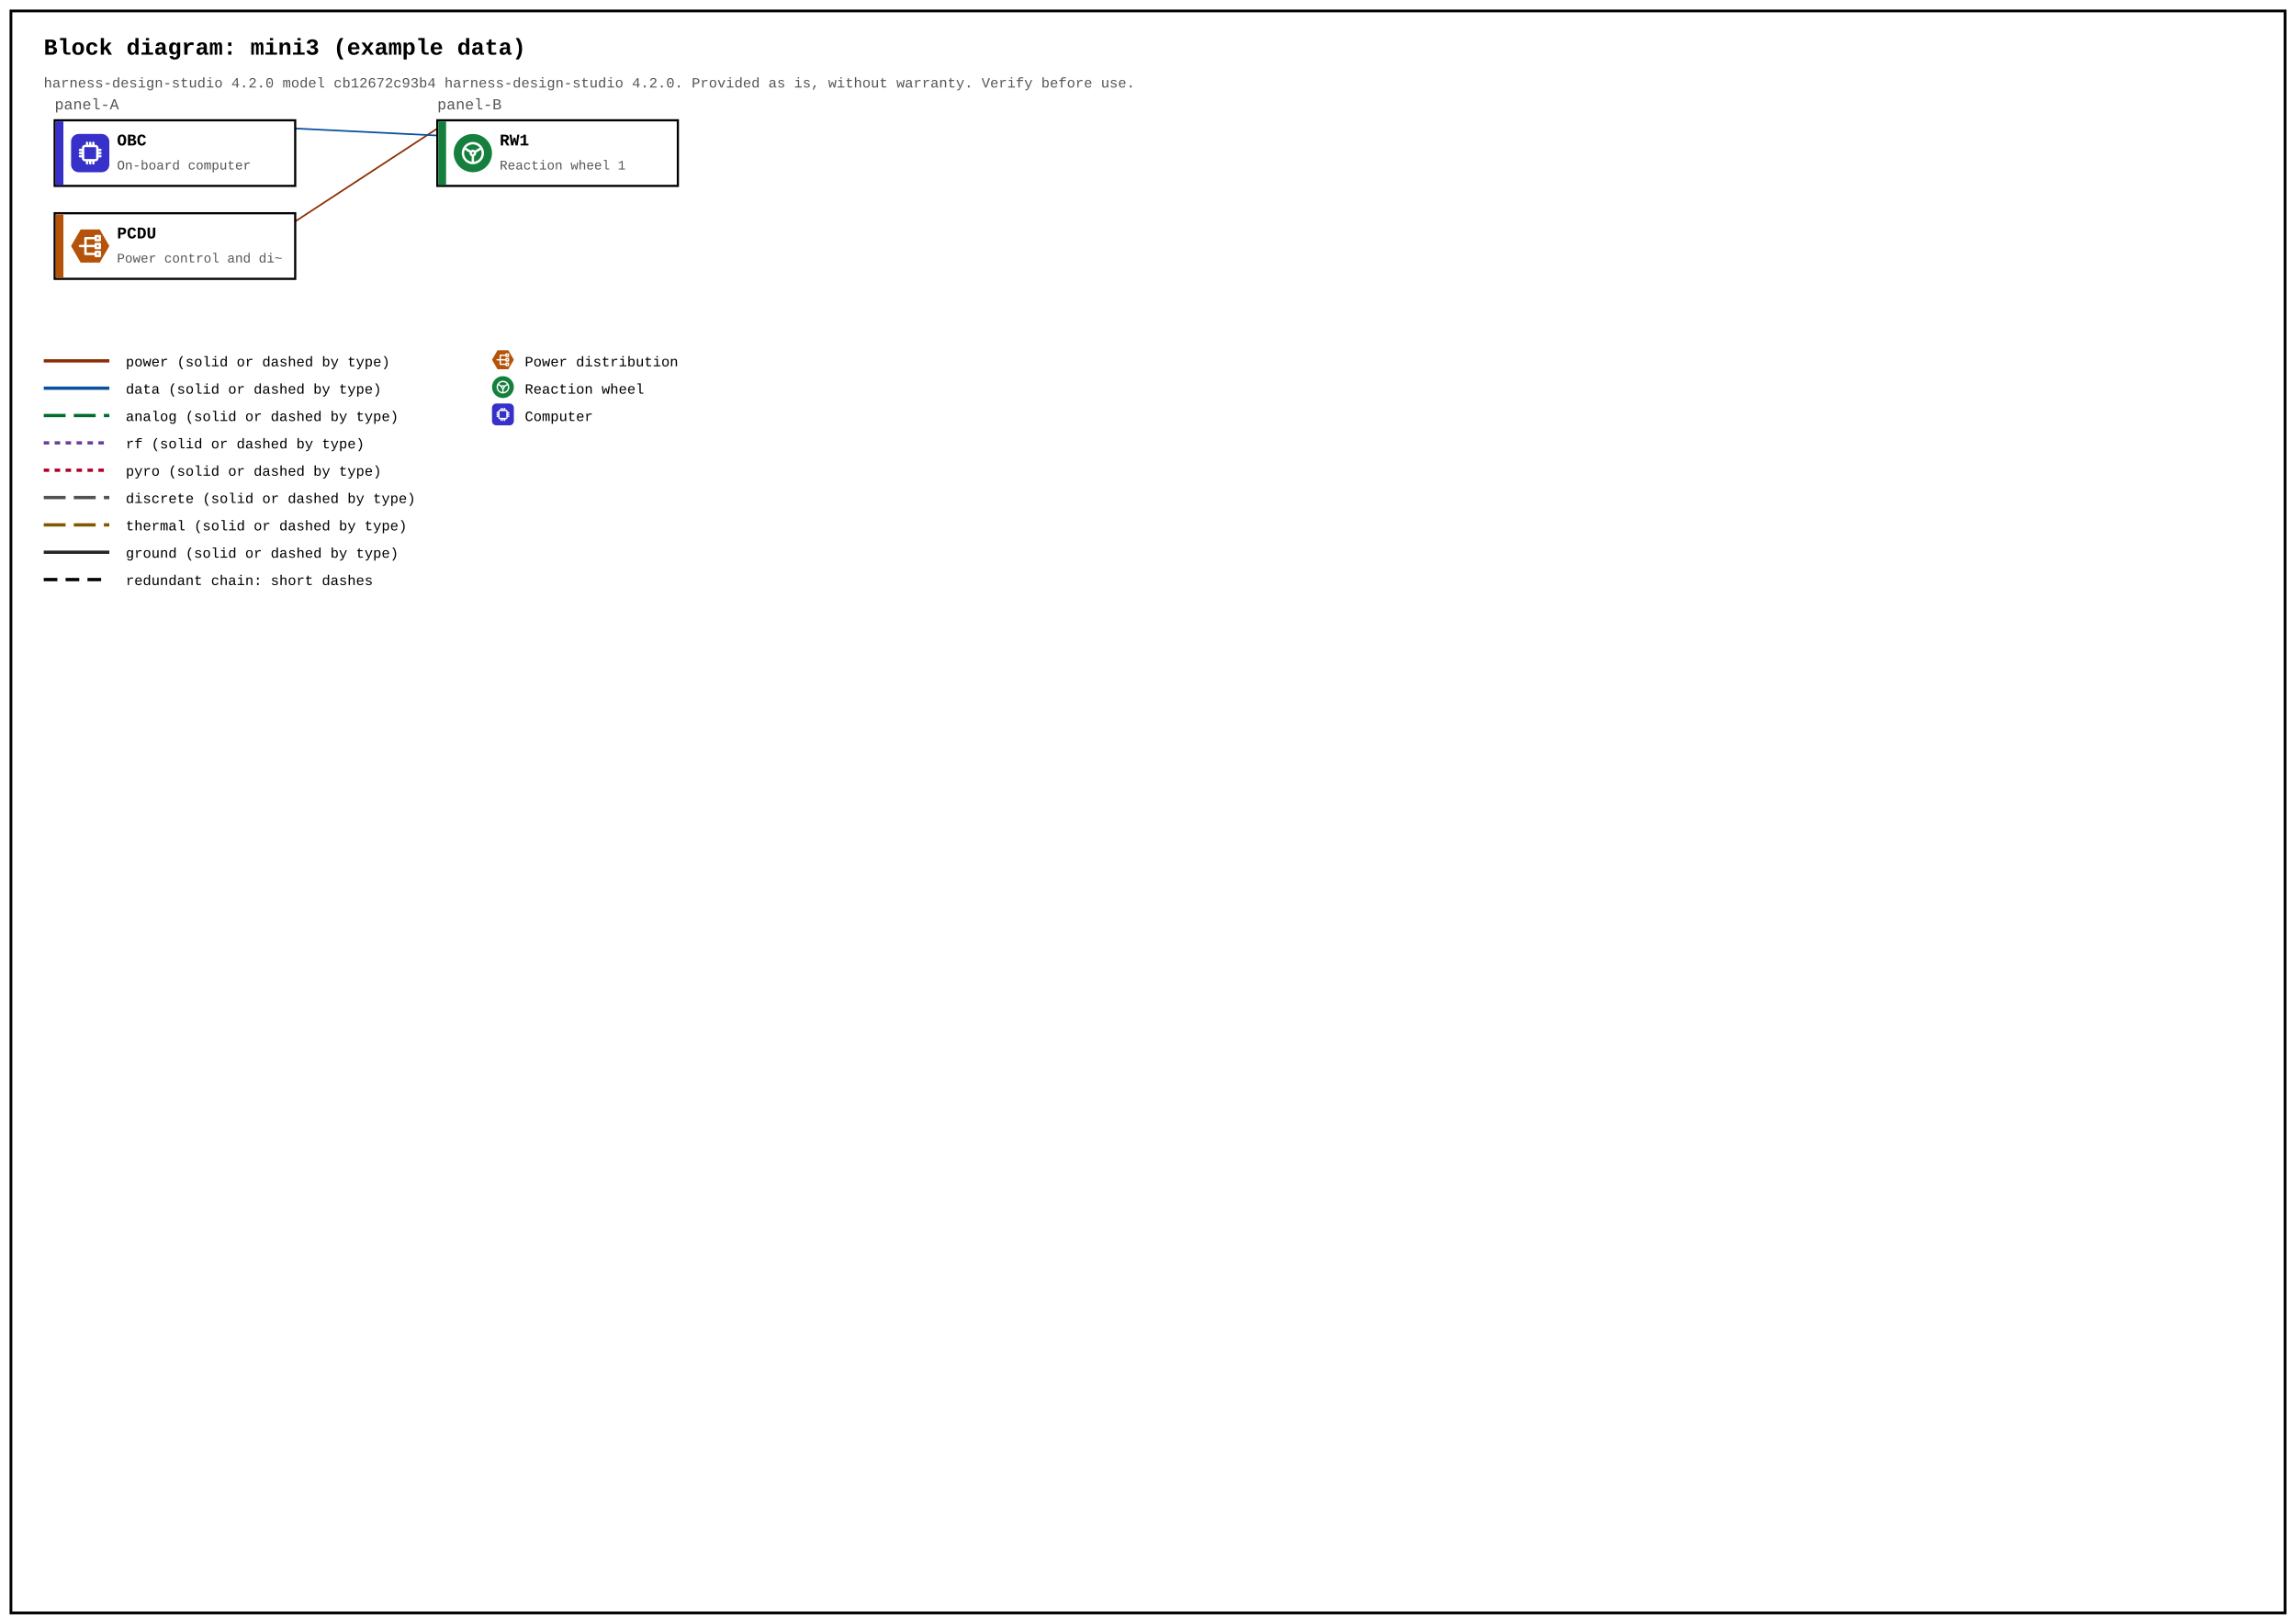
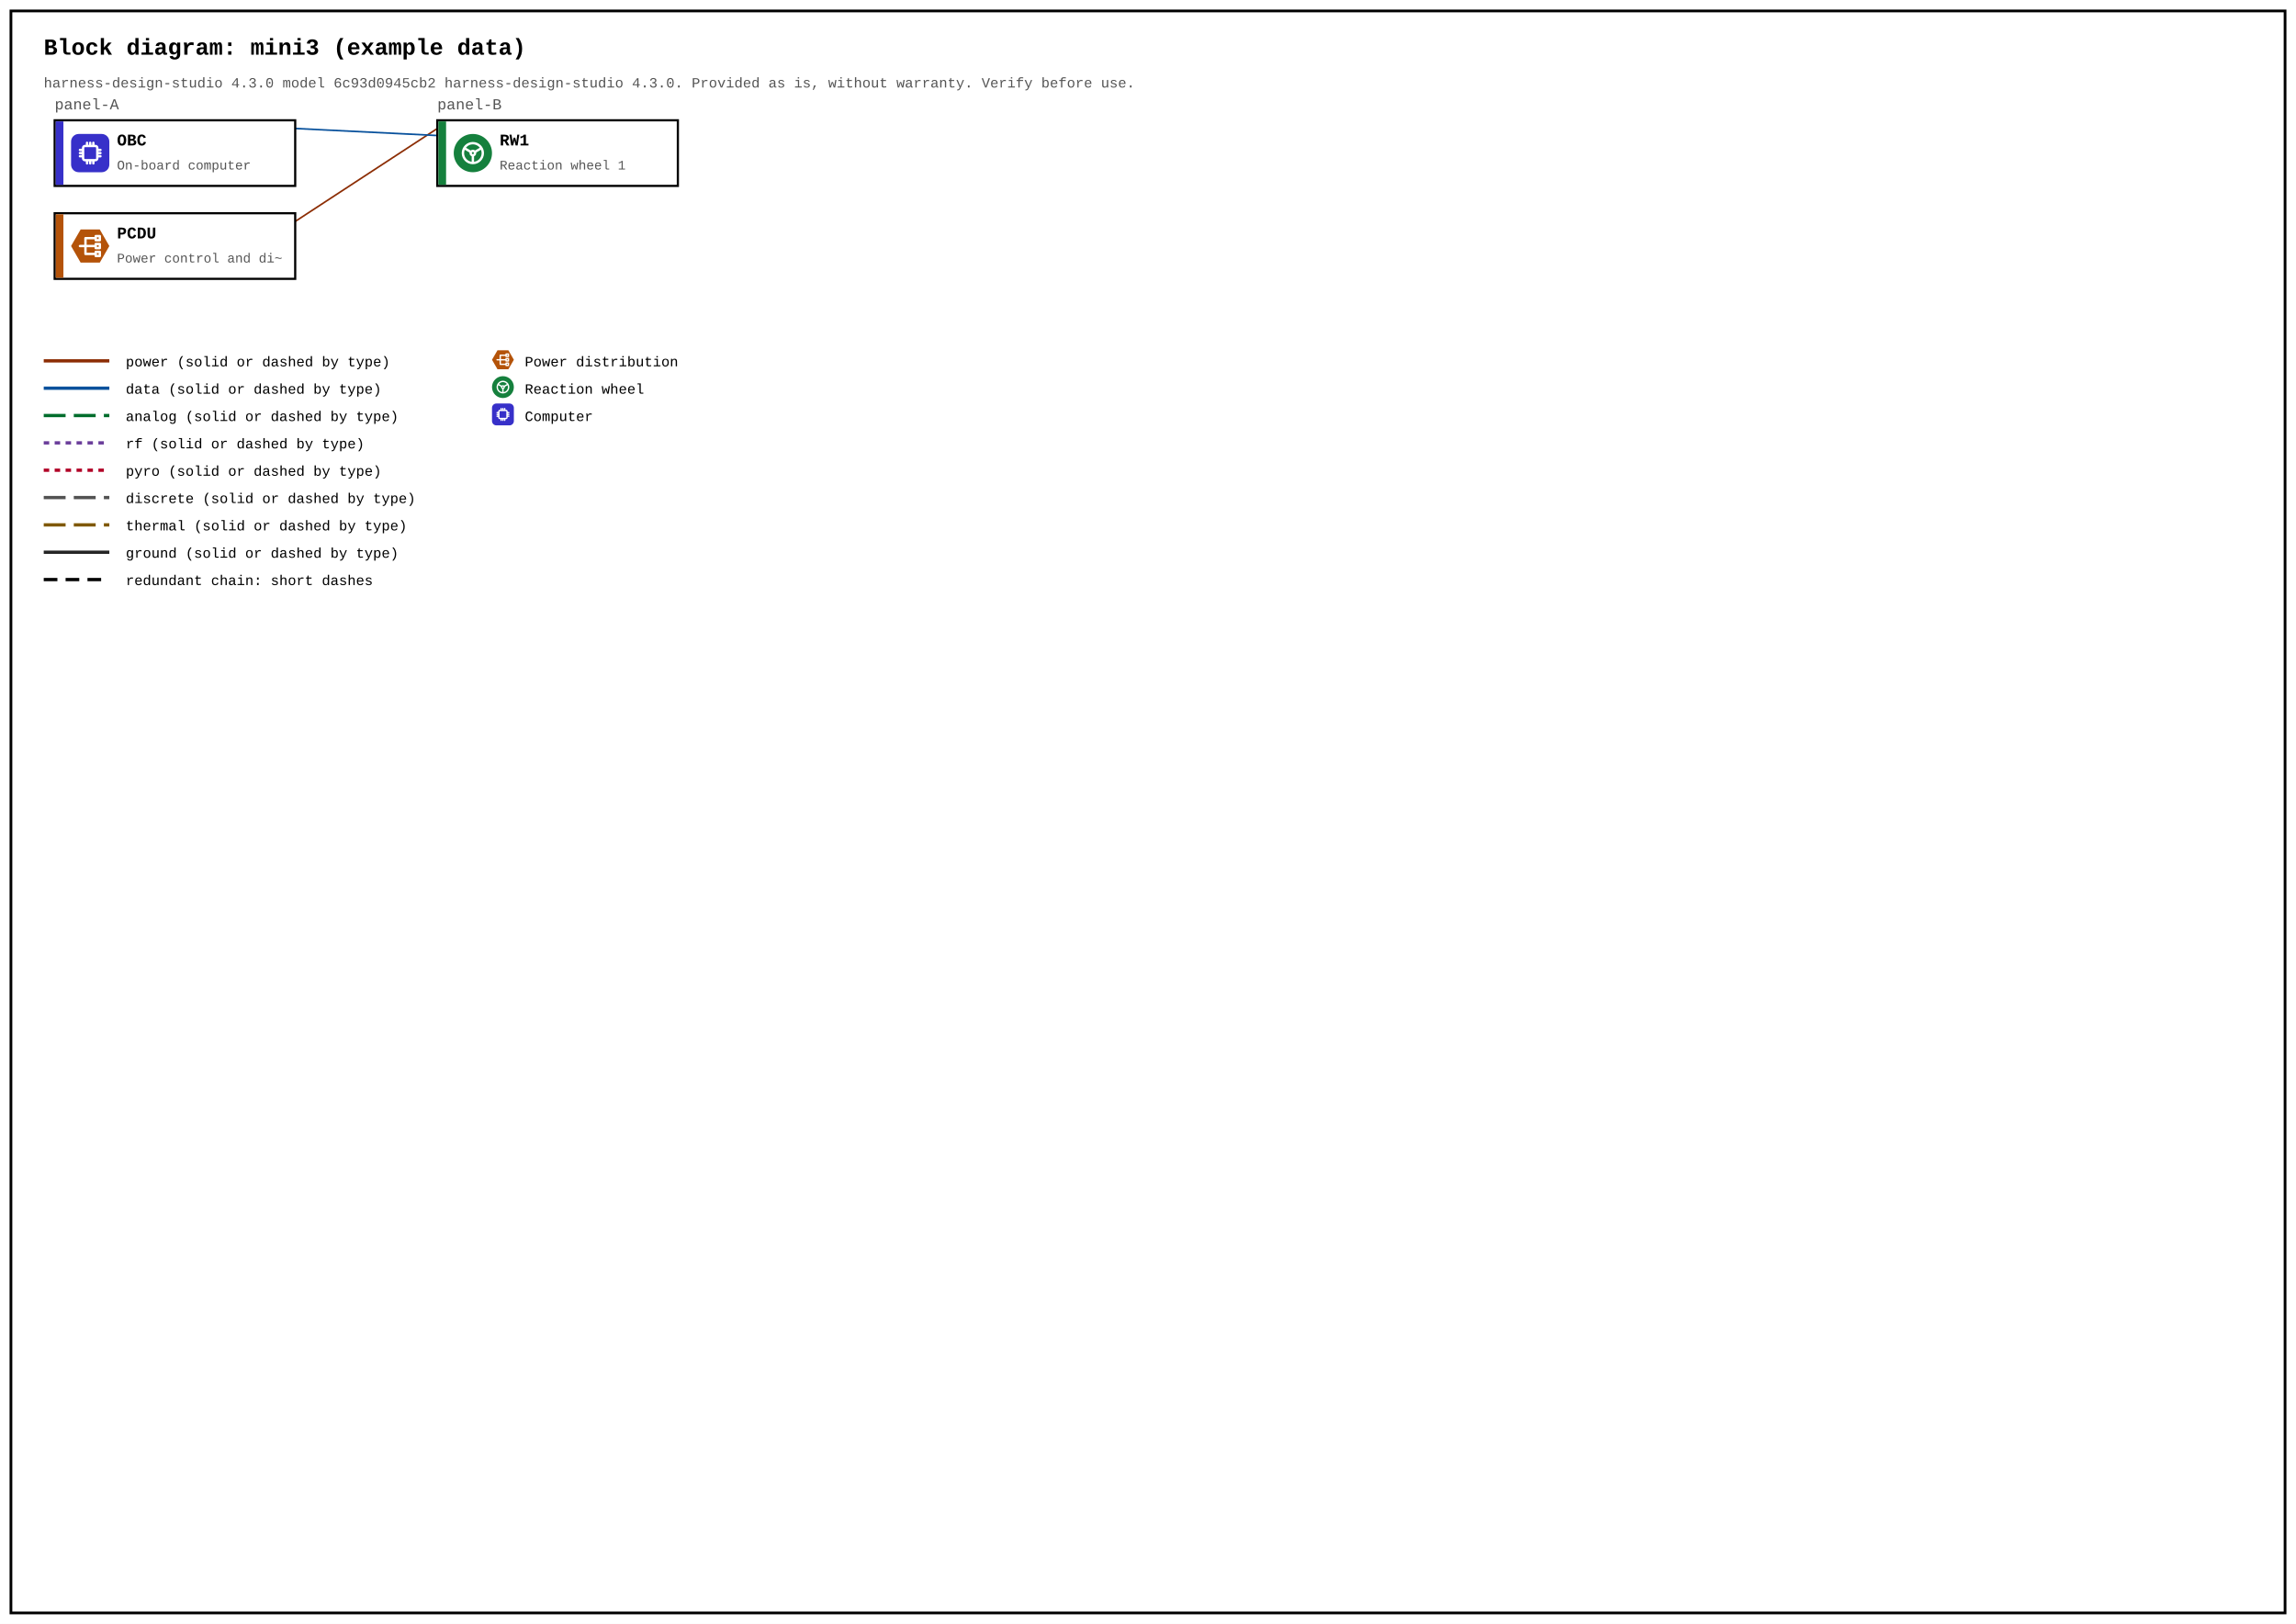
<svg xmlns="http://www.w3.org/2000/svg" width="420mm" height="297mm" viewBox="0 0 420 297" font-family="Courier New, Courier, monospace">
  <rect x="0" y="0" width="420" height="297" fill="#ffffff" />
  <rect x="2" y="2" width="416" height="293" fill="none" stroke="#000000" stroke-width="0.5" />
  <text x="8" y="10" font-size="4.2" font-weight="bold" text-anchor="start" fill="#000000">Block diagram: mini3 (example data)</text>
-   <text x="8" y="16" font-size="2.6" text-anchor="start" fill="#555555">harness-design-studio 4.2.0 model cb12672c93b4   harness-design-studio 4.2.0. Provided as is, without warranty. Verify before use.</text>
+   <text x="8" y="16" font-size="2.6" text-anchor="start" fill="#555555">harness-design-studio 4.3.0 model 6c93d0945cb2   harness-design-studio 4.3.0. Provided as is, without warranty. Verify before use.</text>
  <text x="10" y="20" font-size="2.8" text-anchor="start" fill="#555555">panel-A</text>
  <text x="80" y="20" font-size="2.8" text-anchor="start" fill="#555555">panel-B</text>
  <line x1="54" y1="40.5" x2="80" y2="23.5" stroke="#8c2d04" stroke-width="0.3" />
  <line x1="54" y1="23.5" x2="80" y2="24.786" stroke="#08519c" stroke-width="0.3" />
  <rect x="10" y="22" width="44" height="12" fill="#ffffff" stroke="#000000" stroke-width="0.4" />
  <path d="M 10.2 22.2 L 11.6 22.2 L 11.6 33.8 L 10.2 33.8 Z" fill="#3730c9" />
  <path d="M 14.4 24.5 L 18.6 24.5 C 19.373 24.5 20 25.127 20 25.9 L 20 30.1 C 20 30.873 19.373 31.5 18.6 31.5 L 14.4 31.5 C 13.627 31.5 13 30.873 13 30.1 L 13 25.9 C 13 25.127 13.627 24.5 14.4 24.5 Z" fill="#3730c9" />
  <path d="M 15.547 26.701 L 17.453 26.701 C 17.644 26.701 17.799 26.856 17.799 27.047 L 17.799 28.953 C 17.799 29.144 17.644 29.299 17.453 29.299 L 15.547 29.299 C 15.356 29.299 15.201 29.144 15.201 28.953 L 15.201 27.047 C 15.201 26.856 15.356 26.701 15.547 26.701 Z M 15.922 26.123 L 15.922 26.701 M 15.922 29.299 L 15.922 29.877 M 14.623 27.422 L 15.201 27.422 M 17.799 27.422 L 18.377 27.422 M 16.5 26.123 L 16.5 26.701 M 16.5 29.299 L 16.5 29.877 M 14.623 28 L 15.201 28 M 17.799 28 L 18.377 28 M 17.078 26.123 L 17.078 26.701 M 17.078 29.299 L 17.078 29.877 M 14.623 28.578 L 15.201 28.578 M 17.799 28.578 L 18.377 28.578" fill="none" stroke="#ffffff" stroke-width="0.433" stroke-linecap="round" stroke-linejoin="round" />
  <text x="21.4" y="26.6" font-size="3" font-weight="bold" text-anchor="start" fill="#000000">OBC</text>
  <text x="21.4" y="31" font-size="2.4" text-anchor="start" fill="#555555">On-board computer</text>
  <rect x="10" y="39" width="44" height="12" fill="#ffffff" stroke="#000000" stroke-width="0.4" />
  <path d="M 10.2 39.2 L 11.6 39.2 L 11.6 50.8 L 10.2 50.8 Z" fill="#b45309" />
  <path d="M 20 45 L 18.25 48.031 L 14.75 48.031 L 13 45 L 14.75 41.969 L 18.25 41.969 Z" fill="#b45309" />
  <path d="M 14.623 45 L 15.634 45 M 15.634 43.556 L 15.634 46.444 M 15.634 43.556 L 17.511 43.556 M 17.511 43.181 L 18.261 43.181 L 18.261 43.932 L 17.511 43.932 Z M 15.634 45 L 17.511 45 M 17.511 44.625 L 18.261 44.625 L 18.261 45.375 L 17.511 45.375 Z M 15.634 46.444 L 17.511 46.444 M 17.511 46.068 L 18.261 46.068 L 18.261 46.819 L 17.511 46.819 Z" fill="none" stroke="#ffffff" stroke-width="0.433" stroke-linecap="round" stroke-linejoin="round" />
  <text x="21.4" y="43.6" font-size="3" font-weight="bold" text-anchor="start" fill="#000000">PCDU</text>
  <text x="21.4" y="48" font-size="2.4" text-anchor="start" fill="#555555">Power control and di~</text>
  <rect x="80" y="22" width="44" height="12" fill="#ffffff" stroke="#000000" stroke-width="0.4" />
  <path d="M 80.2 22.2 L 81.6 22.2 L 81.6 33.8 L 80.2 33.8 Z" fill="#15803d" />
  <path d="M 90 28 C 90 26.067 88.433 24.5 86.5 24.5 C 84.567 24.5 83 26.067 83 28 C 83 29.933 84.567 31.5 86.5 31.5 C 88.433 31.5 90 29.933 90 28 Z" fill="#15803d" />
  <path d="M 88.319 28 C 88.319 26.995 87.505 26.181 86.5 26.181 C 85.495 26.181 84.681 26.995 84.681 28 C 84.681 29.005 85.495 29.819 86.5 29.819 C 87.505 29.819 88.319 29.005 88.319 28 Z M 86.904 28 C 86.904 27.777 86.723 27.596 86.5 27.596 C 86.277 27.596 86.096 27.777 86.096 28 C 86.096 28.223 86.277 28.404 86.5 28.404 C 86.723 28.404 86.904 28.223 86.904 28 Z M 86.5 28.404 L 86.5 29.819 M 86.15 27.798 L 84.925 27.09 M 86.85 27.798 L 88.075 27.09" fill="none" stroke="#ffffff" stroke-width="0.433" stroke-linecap="round" stroke-linejoin="round" />
  <text x="91.4" y="26.6" font-size="3" font-weight="bold" text-anchor="start" fill="#000000">RW1</text>
  <text x="91.4" y="31" font-size="2.4" text-anchor="start" fill="#555555">Reaction wheel 1</text>
  <line x1="8" y1="66" x2="20" y2="66" stroke="#8c2d04" stroke-width="0.6" />
  <text x="23" y="67" font-size="2.6" text-anchor="start" fill="#000000">power (solid or dashed by type)</text>
  <line x1="8" y1="71" x2="20" y2="71" stroke="#08519c" stroke-width="0.6" />
  <text x="23" y="72" font-size="2.6" text-anchor="start" fill="#000000">data (solid or dashed by type)</text>
  <line x1="8" y1="76" x2="20" y2="76" stroke="#006d2c" stroke-width="0.6" stroke-dasharray="4 1.5" />
  <text x="23" y="77" font-size="2.6" text-anchor="start" fill="#000000">analog (solid or dashed by type)</text>
  <line x1="8" y1="81" x2="20" y2="81" stroke="#6a3d9a" stroke-width="0.6" stroke-dasharray="1 1" />
  <text x="23" y="82" font-size="2.6" text-anchor="start" fill="#000000">rf (solid or dashed by type)</text>
  <line x1="8" y1="86" x2="20" y2="86" stroke="#b10026" stroke-width="0.6" stroke-dasharray="1 1" />
  <text x="23" y="87" font-size="2.6" text-anchor="start" fill="#000000">pyro (solid or dashed by type)</text>
  <line x1="8" y1="91" x2="20" y2="91" stroke="#525252" stroke-width="0.6" stroke-dasharray="4 1.5" />
  <text x="23" y="92" font-size="2.6" text-anchor="start" fill="#000000">discrete (solid or dashed by type)</text>
  <line x1="8" y1="96" x2="20" y2="96" stroke="#7f5800" stroke-width="0.6" stroke-dasharray="4 1.5" />
  <text x="23" y="97" font-size="2.6" text-anchor="start" fill="#000000">thermal (solid or dashed by type)</text>
  <line x1="8" y1="101" x2="20" y2="101" stroke="#252525" stroke-width="0.6" />
  <text x="23" y="102" font-size="2.6" text-anchor="start" fill="#000000">ground (solid or dashed by type)</text>
  <line x1="8" y1="106" x2="20" y2="106" stroke="#000000" stroke-width="0.6" stroke-dasharray="2.5 1.5" />
  <text x="23" y="107" font-size="2.6" text-anchor="start" fill="#000000">redundant chain: short dashes</text>
  <path d="M 94 65.8 L 93 67.532 L 91 67.532 L 90 65.8 L 91 64.068 L 93 64.068 Z" fill="#b45309" />
  <path d="M 90.927 65.8 L 91.505 65.8 M 91.505 64.975 L 91.505 66.625 M 91.505 64.975 L 92.578 64.975 M 92.578 64.76 L 93.007 64.76 L 93.007 65.189 L 92.578 65.189 Z M 91.505 65.8 L 92.578 65.8 M 92.578 65.585 L 93.007 65.585 L 93.007 66.014 L 92.578 66.014 Z M 91.505 66.625 L 92.578 66.625 M 92.578 66.41 L 93.007 66.41 L 93.007 66.84 L 92.578 66.84 Z" fill="none" stroke="#ffffff" stroke-width="0.247" stroke-linecap="round" stroke-linejoin="round" />
  <text x="96" y="67" font-size="2.6" text-anchor="start" fill="#000000">Power distribution</text>
  <path d="M 94 70.8 C 94 69.695 93.105 68.8 92 68.8 C 90.895 68.8 90 69.695 90 70.8 C 90 71.905 90.895 72.8 92 72.8 C 93.105 72.8 94 71.905 94 70.8 Z" fill="#15803d" />
  <path d="M 93.04 70.8 C 93.04 70.226 92.574 69.76 92 69.76 C 91.426 69.76 90.96 70.226 90.96 70.8 C 90.96 71.374 91.426 71.84 92 71.84 C 92.574 71.84 93.04 71.374 93.04 70.8 Z M 92.231 70.8 C 92.231 70.672 92.128 70.569 92 70.569 C 91.872 70.569 91.769 70.672 91.769 70.8 C 91.769 70.928 91.872 71.031 92 71.031 C 92.128 71.031 92.231 70.928 92.231 70.8 Z M 92 71.031 L 92 71.84 M 91.8 70.684 L 91.1 70.28 M 92.2 70.684 L 92.9 70.28" fill="none" stroke="#ffffff" stroke-width="0.247" stroke-linecap="round" stroke-linejoin="round" />
  <text x="96" y="72" font-size="2.6" text-anchor="start" fill="#000000">Reaction wheel</text>
  <path d="M 90.8 73.8 L 93.2 73.8 C 93.642 73.8 94 74.158 94 74.6 L 94 77 C 94 77.442 93.642 77.8 93.2 77.8 L 90.8 77.8 C 90.358 77.8 90 77.442 90 77 L 90 74.6 C 90 74.158 90.358 73.8 90.8 73.8 Z" fill="#3730c9" />
  <path d="M 91.456 75.058 L 92.544 75.058 C 92.654 75.058 92.743 75.146 92.743 75.255 L 92.743 76.344 C 92.743 76.454 92.654 76.543 92.544 76.543 L 91.456 76.543 C 91.346 76.543 91.257 76.454 91.257 76.344 L 91.257 75.255 C 91.257 75.146 91.346 75.058 91.456 75.058 Z M 91.67 74.728 L 91.67 75.058 M 91.67 76.543 L 91.67 76.873 M 90.927 75.47 L 91.257 75.47 M 92.743 75.47 L 93.073 75.47 M 92 74.728 L 92 75.058 M 92 76.543 L 92 76.873 M 90.927 75.8 L 91.257 75.8 M 92.743 75.8 L 93.073 75.8 M 92.33 74.728 L 92.33 75.058 M 92.33 76.543 L 92.33 76.873 M 90.927 76.13 L 91.257 76.13 M 92.743 76.13 L 93.073 76.13" fill="none" stroke="#ffffff" stroke-width="0.247" stroke-linecap="round" stroke-linejoin="round" />
  <text x="96" y="77" font-size="2.6" text-anchor="start" fill="#000000">Computer</text>
</svg>
